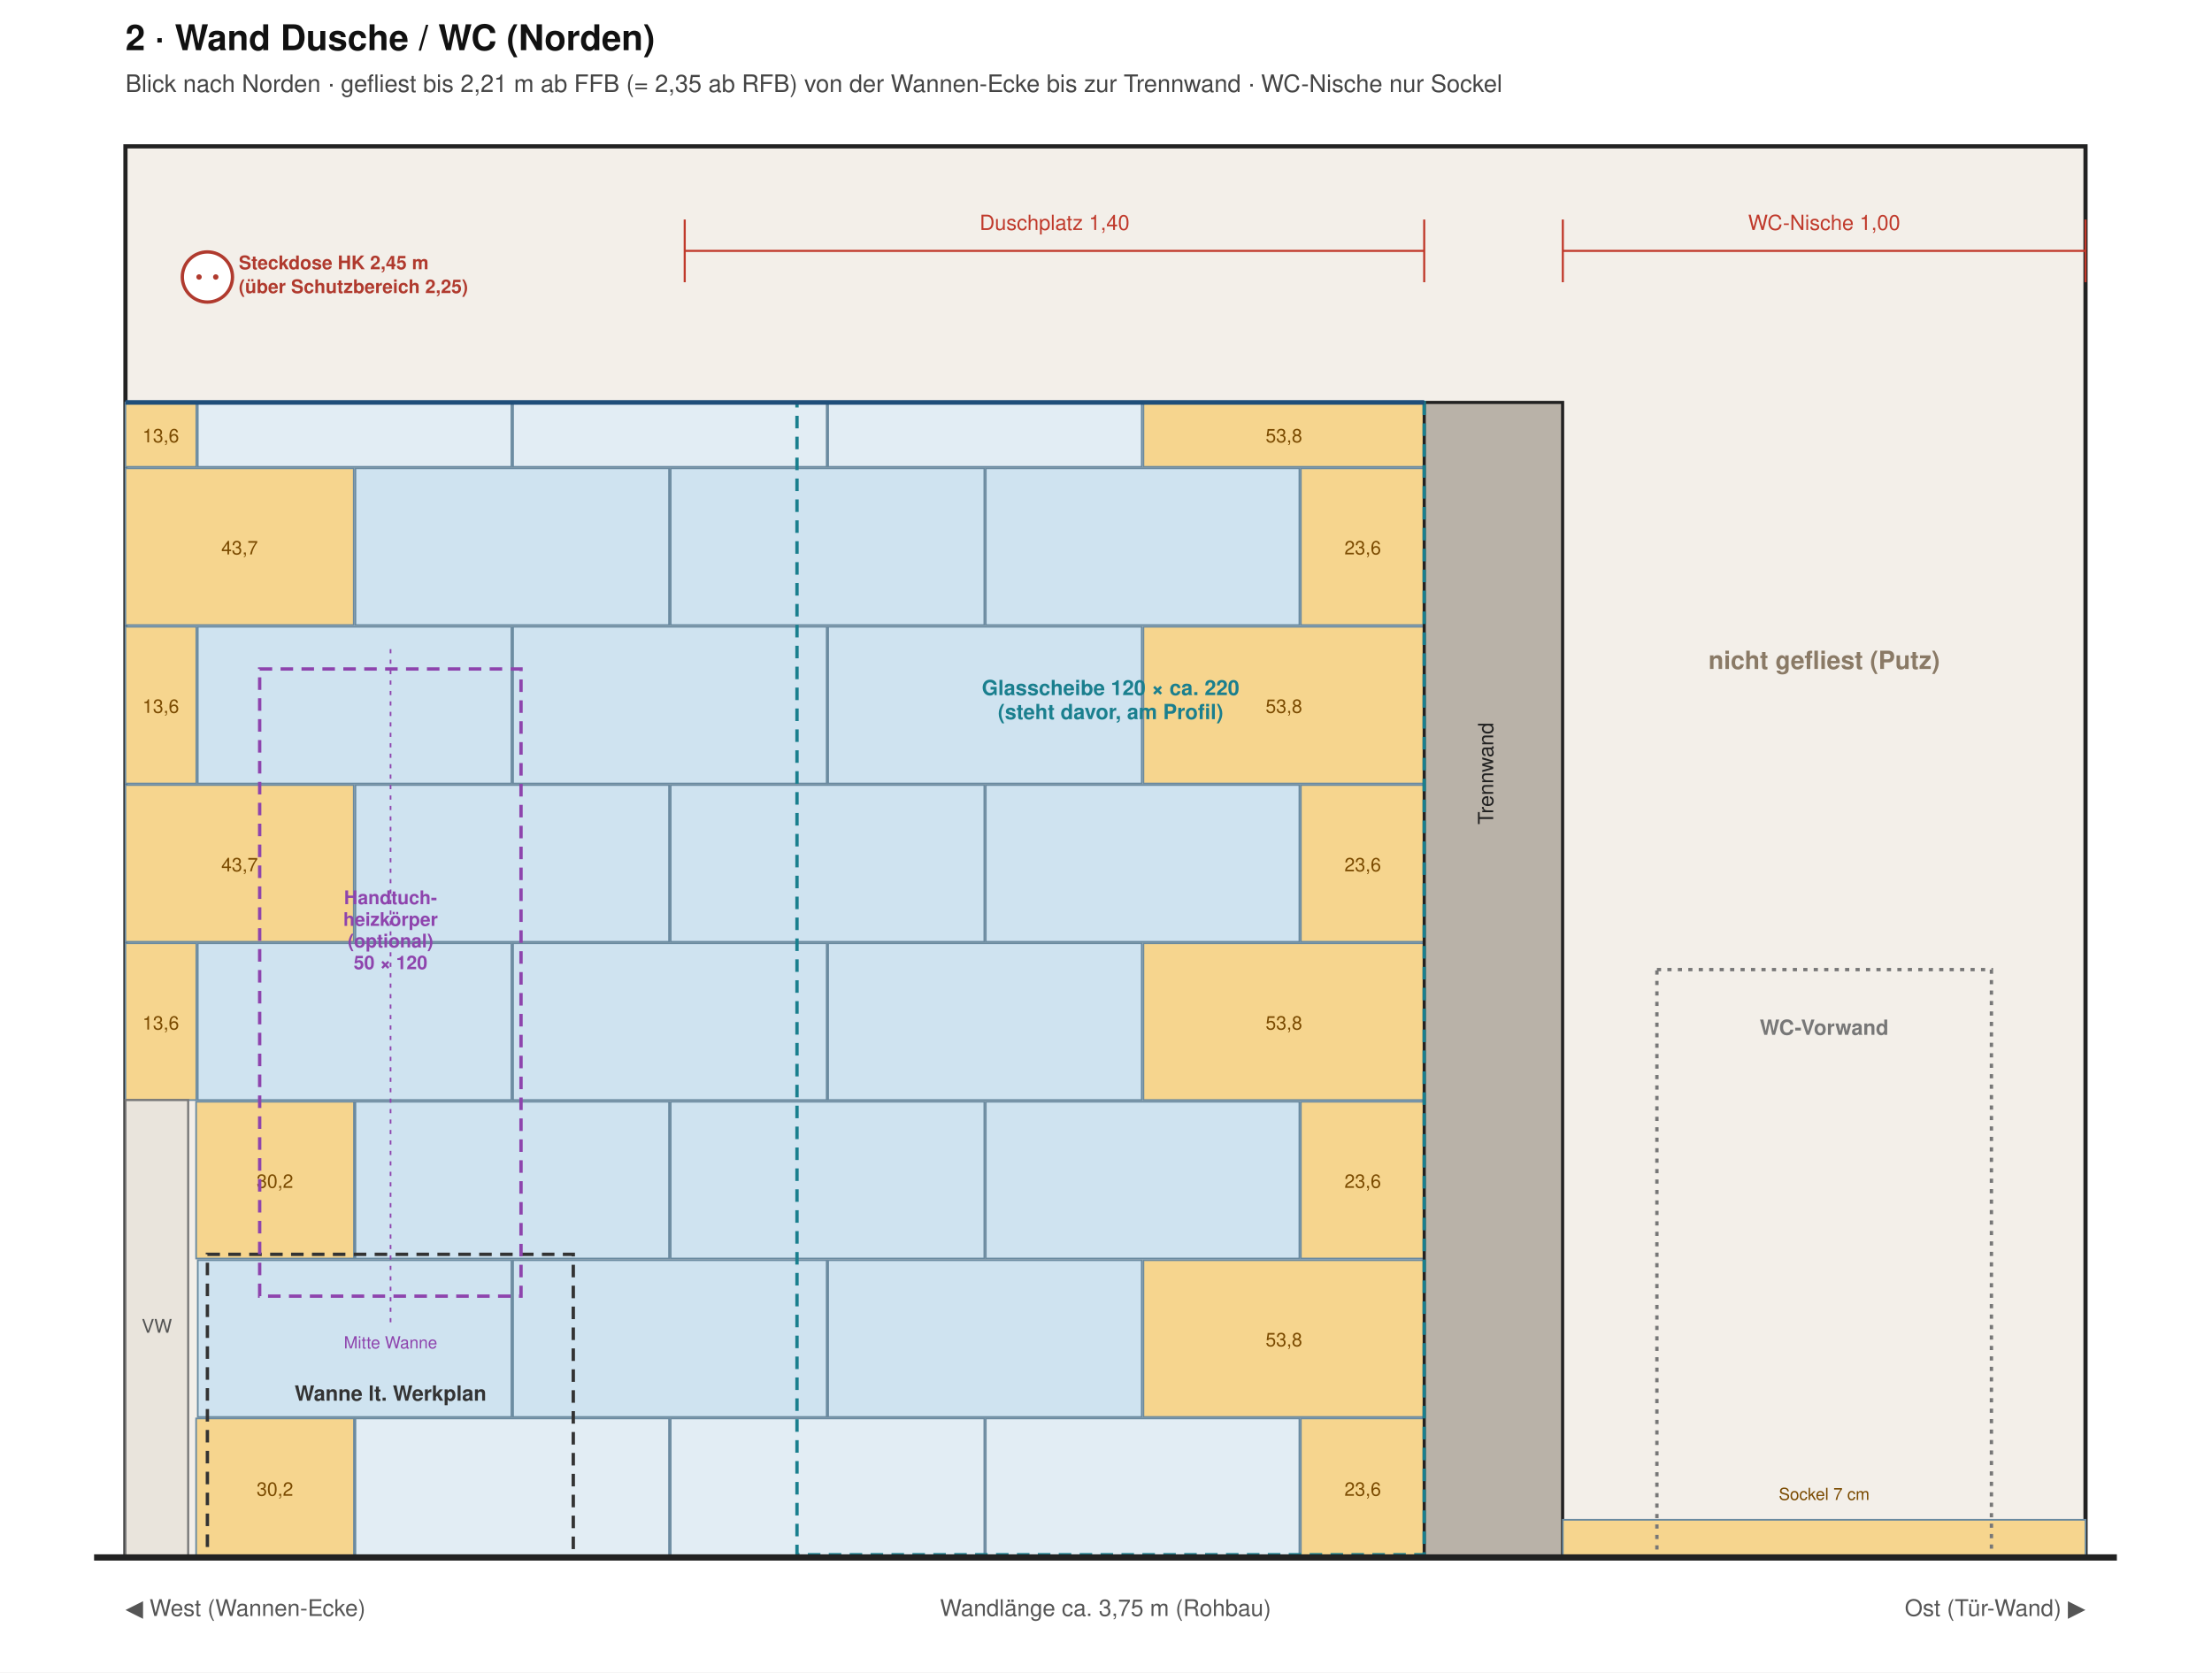
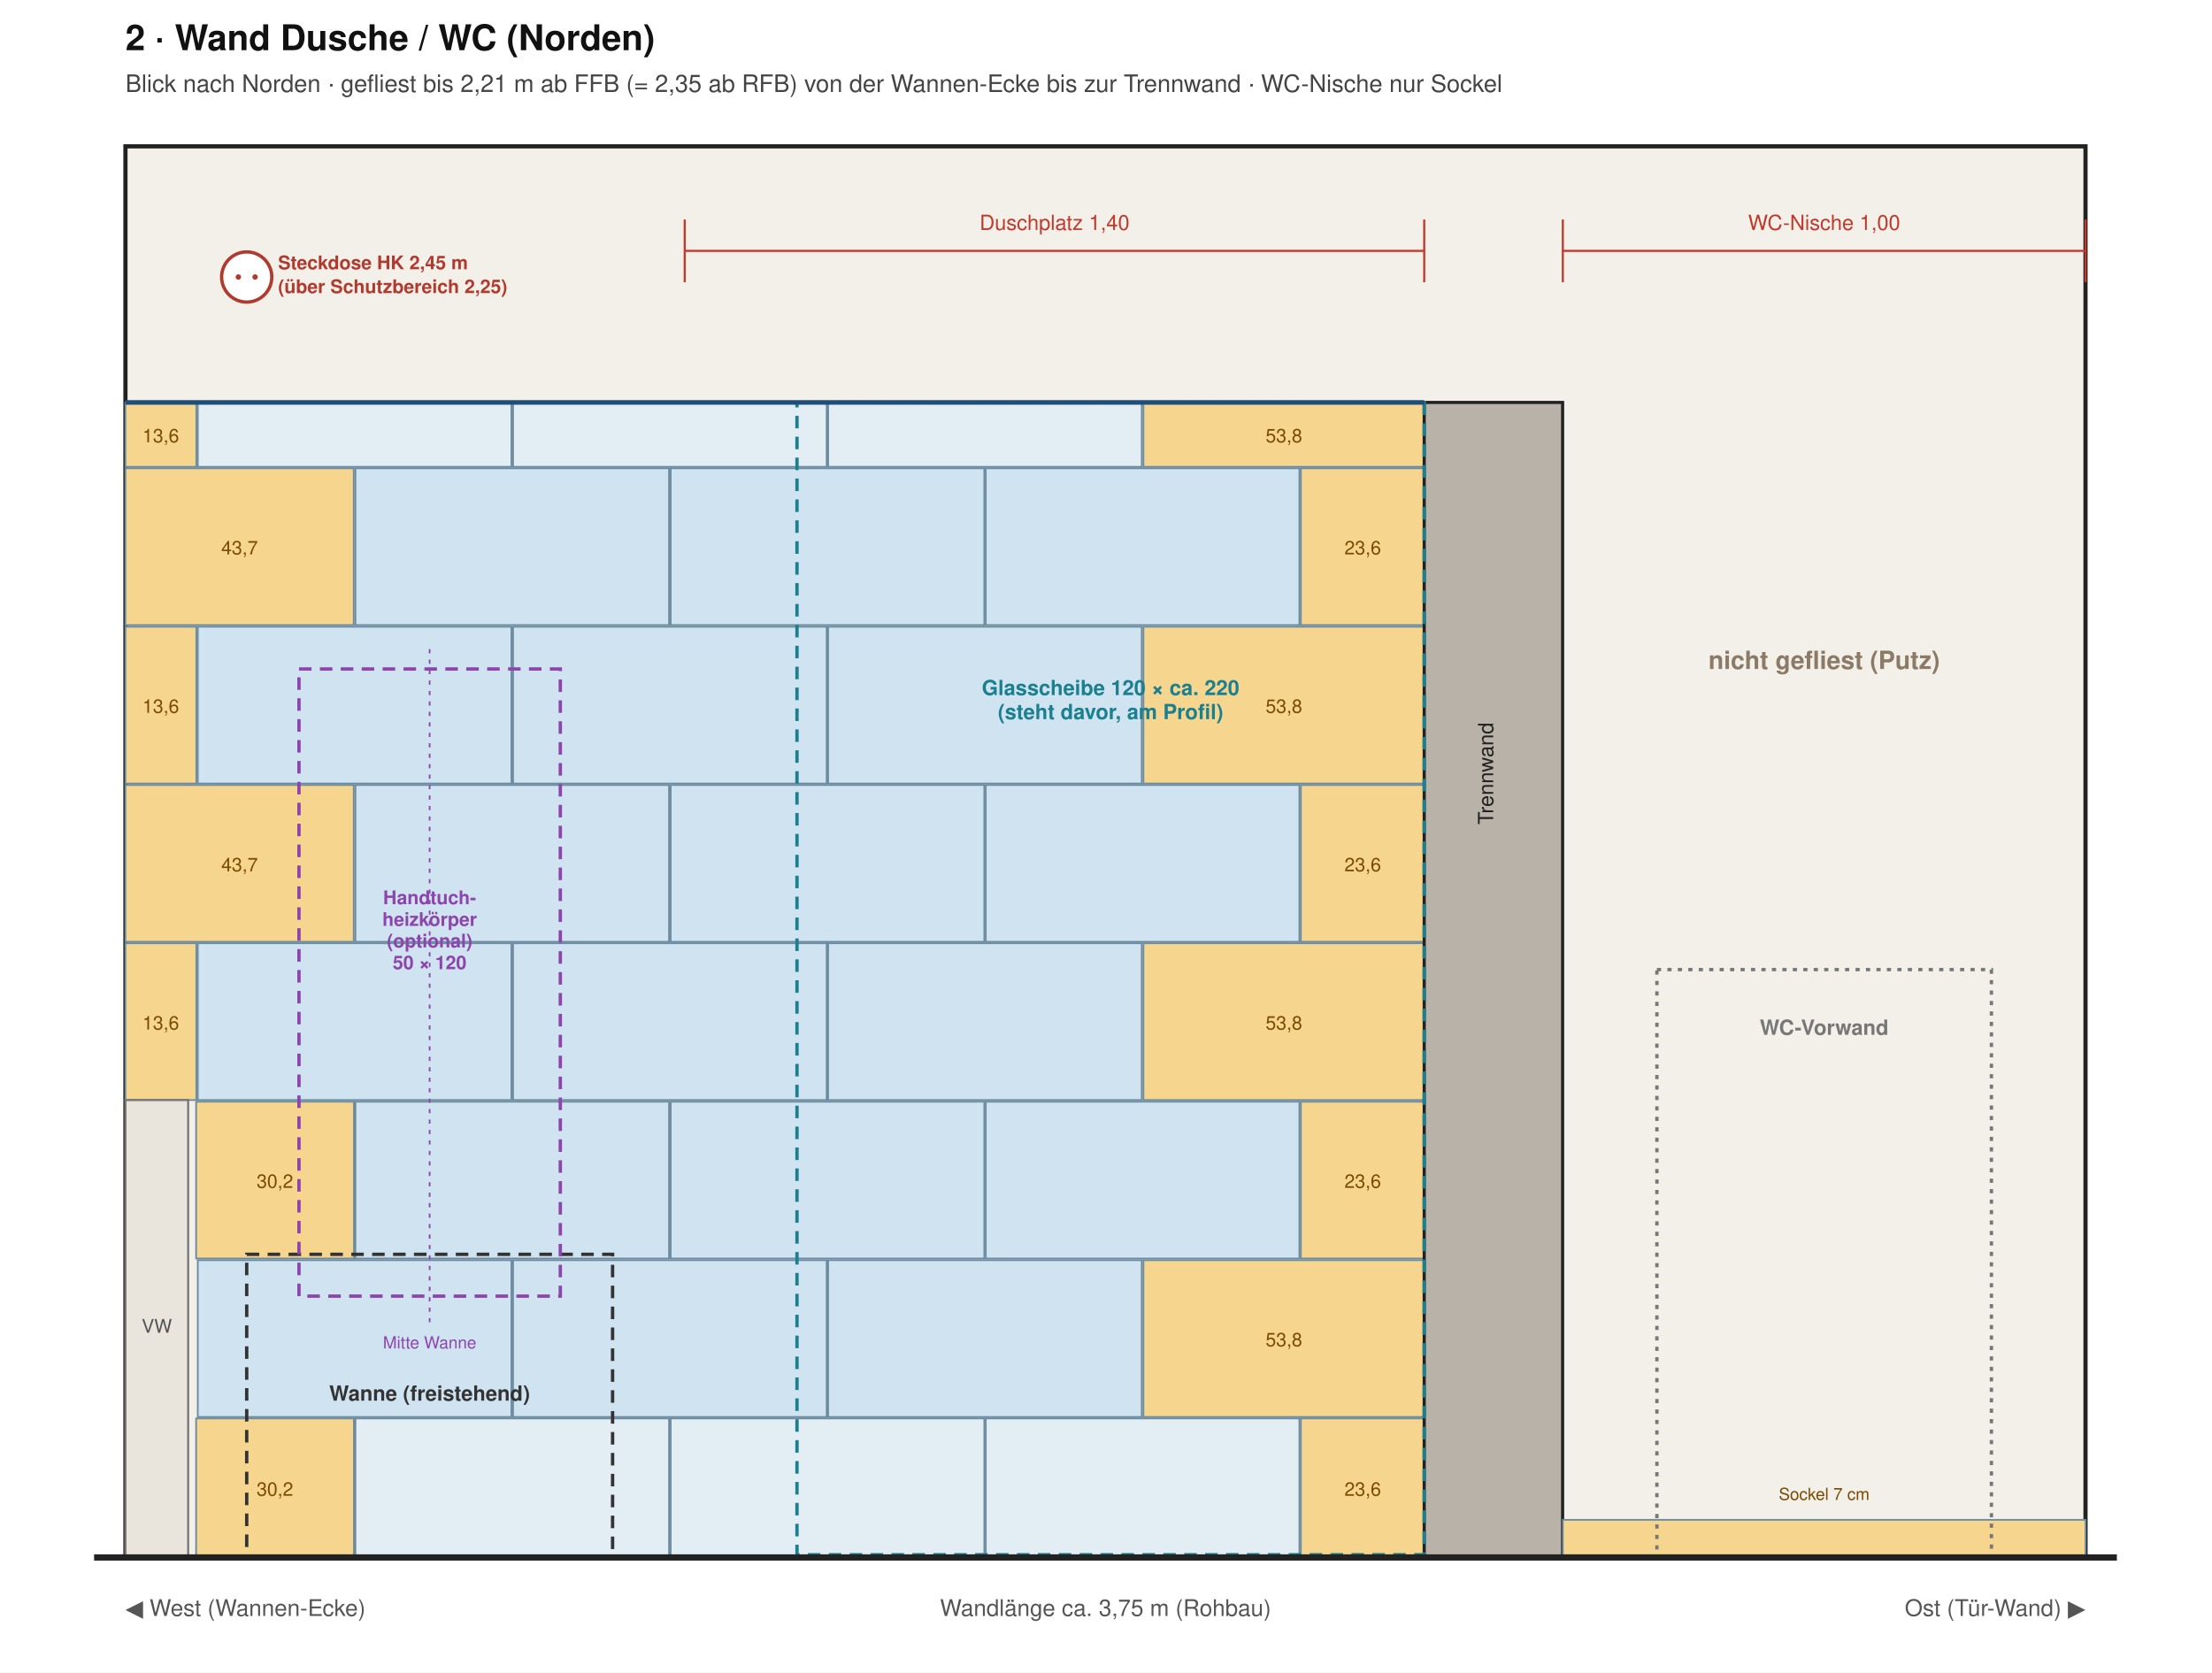
<svg xmlns="http://www.w3.org/2000/svg" width="1058" height="800" viewBox="0 0 1058 800" font-family="Helvetica, Arial, sans-serif">
  <defs>
    <marker id="arr" markerWidth="8" markerHeight="8" refX="6" refY="4" orient="auto">
      <path d="M0,0 L8,4 L0,8 Z" fill="#1a7f8e" />
    </marker>
    <marker id="arrw" markerWidth="8" markerHeight="8" refX="6" refY="4" orient="auto">
      <path d="M0,0 L8,4 L0,8 Z" fill="#fff" />
    </marker>
  </defs>
  <rect width="100%" height="100%" fill="white" />
  <g transform="translate(0,0)">
    <text x="60" y="24" font-size="17" font-weight="bold" fill="#111">2 · Wand Dusche / WC (Norden)</text>
    <text x="60" y="44" font-size="11.5" fill="#444">Blick nach Norden · gefliest bis 2,21 m ab FFB (= 2,35 ab RFB) von der Wannen-Ecke bis zur Trennwand · WC-Nische nur Sockel</text>
    <rect x="60" y="70" width="937.5" height="675.0" fill="#f3efe9" stroke="#222" stroke-width="2" />
    <rect x="60.0" y="451.2" width="33.9" height="75.0" fill="#f6d58e" stroke="#6a8aa0" stroke-width="0.8" />
    <text x="76.9" y="492.5" font-size="9" text-anchor="middle" fill="#7a4a00" font-weight="normal">13,6</text>
    <rect x="94.6" y="451.2" width="150.0" height="75.0" fill="#cfe3f0" stroke="#6a8aa0" stroke-width="0.8" />
    <rect x="245.4" y="451.2" width="150.0" height="75.0" fill="#cfe3f0" stroke="#6a8aa0" stroke-width="0.8" />
    <rect x="396.1" y="451.2" width="150.0" height="75.0" fill="#cfe3f0" stroke="#6a8aa0" stroke-width="0.8" />
    <rect x="546.9" y="451.2" width="134.4" height="75.0" fill="#f6d58e" stroke="#6a8aa0" stroke-width="0.8" />
    <text x="614.1" y="492.5" font-size="9" text-anchor="middle" fill="#7a4a00" font-weight="normal">53,8</text>
    <rect x="60.0" y="375.5" width="109.2" height="75.0" fill="#f6d58e" stroke="#6a8aa0" stroke-width="0.8" />
    <text x="114.6" y="416.8" font-size="9" text-anchor="middle" fill="#7a4a00" font-weight="normal">43,7</text>
    <rect x="170.0" y="375.5" width="150.0" height="75.0" fill="#cfe3f0" stroke="#6a8aa0" stroke-width="0.8" />
    <rect x="320.8" y="375.5" width="150.0" height="75.0" fill="#cfe3f0" stroke="#6a8aa0" stroke-width="0.8" />
    <rect x="471.5" y="375.5" width="150.0" height="75.0" fill="#cfe3f0" stroke="#6a8aa0" stroke-width="0.8" />
    <rect x="622.2" y="375.5" width="59.0" height="75.0" fill="#f6d58e" stroke="#6a8aa0" stroke-width="0.8" />
    <text x="651.8" y="416.8" font-size="9" text-anchor="middle" fill="#7a4a00" font-weight="normal">23,6</text>
    <rect x="60.0" y="299.8" width="33.9" height="75.0" fill="#f6d58e" stroke="#6a8aa0" stroke-width="0.8" />
    <text x="76.9" y="341.0" font-size="9" text-anchor="middle" fill="#7a4a00" font-weight="normal">13,6</text>
    <rect x="94.6" y="299.8" width="150.0" height="75.0" fill="#cfe3f0" stroke="#6a8aa0" stroke-width="0.8" />
    <rect x="245.4" y="299.8" width="150.0" height="75.0" fill="#cfe3f0" stroke="#6a8aa0" stroke-width="0.8" />
    <rect x="396.1" y="299.8" width="150.0" height="75.0" fill="#cfe3f0" stroke="#6a8aa0" stroke-width="0.8" />
    <rect x="546.9" y="299.8" width="134.4" height="75.0" fill="#f6d58e" stroke="#6a8aa0" stroke-width="0.8" />
    <text x="614.1" y="341.0" font-size="9" text-anchor="middle" fill="#7a4a00" font-weight="normal">53,8</text>
    <rect x="60.0" y="224.0" width="109.2" height="75.0" fill="#f6d58e" stroke="#6a8aa0" stroke-width="0.8" />
    <text x="114.6" y="265.2" font-size="9" text-anchor="middle" fill="#7a4a00" font-weight="normal">43,7</text>
    <rect x="170.0" y="224.0" width="150.0" height="75.0" fill="#cfe3f0" stroke="#6a8aa0" stroke-width="0.8" />
    <rect x="320.8" y="224.0" width="150.0" height="75.0" fill="#cfe3f0" stroke="#6a8aa0" stroke-width="0.8" />
    <rect x="471.5" y="224.0" width="150.0" height="75.0" fill="#cfe3f0" stroke="#6a8aa0" stroke-width="0.8" />
    <rect x="622.2" y="224.0" width="59.0" height="75.0" fill="#f6d58e" stroke="#6a8aa0" stroke-width="0.8" />
    <text x="651.8" y="265.2" font-size="9" text-anchor="middle" fill="#7a4a00" font-weight="normal">23,6</text>
    <rect x="60.0" y="192.5" width="33.9" height="30.8" fill="#f6d58e" stroke="#6a8aa0" stroke-width="0.8" />
    <text x="76.9" y="211.6" font-size="9" text-anchor="middle" fill="#7a4a00" font-weight="normal">13,6</text>
    <rect x="94.6" y="192.5" width="150.0" height="30.8" fill="#e2edf4" stroke="#6a8aa0" stroke-width="0.8" />
    <rect x="245.4" y="192.5" width="150.0" height="30.8" fill="#e2edf4" stroke="#6a8aa0" stroke-width="0.8" />
    <rect x="396.1" y="192.5" width="150.0" height="30.8" fill="#e2edf4" stroke="#6a8aa0" stroke-width="0.8" />
    <rect x="546.9" y="192.5" width="134.4" height="30.8" fill="#f6d58e" stroke="#6a8aa0" stroke-width="0.8" />
    <text x="614.1" y="211.6" font-size="9" text-anchor="middle" fill="#7a4a00" font-weight="normal">53,8</text>
    <rect x="93.8" y="678.5" width="75.5" height="66.5" fill="#f6d58e" stroke="#6a8aa0" stroke-width="0.8" />
    <text x="131.5" y="715.5" font-size="9" text-anchor="middle" fill="#7a4a00" font-weight="normal">30,2</text>
    <rect x="170.0" y="678.5" width="150.0" height="66.5" fill="#e2edf4" stroke="#6a8aa0" stroke-width="0.8" />
    <rect x="320.8" y="678.5" width="150.0" height="66.5" fill="#e2edf4" stroke="#6a8aa0" stroke-width="0.8" />
    <rect x="471.5" y="678.5" width="150.0" height="66.5" fill="#e2edf4" stroke="#6a8aa0" stroke-width="0.8" />
    <rect x="622.2" y="678.5" width="59.0" height="66.5" fill="#f6d58e" stroke="#6a8aa0" stroke-width="0.8" />
    <text x="651.8" y="715.5" font-size="9" text-anchor="middle" fill="#7a4a00" font-weight="normal">23,6</text>
    <rect x="94.6" y="602.8" width="150.0" height="75.0" fill="#cfe3f0" stroke="#6a8aa0" stroke-width="0.8" />
    <rect x="245.4" y="602.8" width="150.0" height="75.0" fill="#cfe3f0" stroke="#6a8aa0" stroke-width="0.8" />
    <rect x="396.1" y="602.8" width="150.0" height="75.0" fill="#cfe3f0" stroke="#6a8aa0" stroke-width="0.8" />
    <rect x="546.9" y="602.8" width="134.4" height="75.0" fill="#f6d58e" stroke="#6a8aa0" stroke-width="0.8" />
    <text x="614.1" y="644.0" font-size="9" text-anchor="middle" fill="#7a4a00" font-weight="normal">53,8</text>
    <rect x="93.8" y="527.0" width="75.5" height="75.0" fill="#f6d58e" stroke="#6a8aa0" stroke-width="0.8" />
    <text x="131.5" y="568.2" font-size="9" text-anchor="middle" fill="#7a4a00" font-weight="normal">30,2</text>
    <rect x="170.0" y="527.0" width="150.0" height="75.0" fill="#cfe3f0" stroke="#6a8aa0" stroke-width="0.8" />
    <rect x="320.8" y="527.0" width="150.0" height="75.0" fill="#cfe3f0" stroke="#6a8aa0" stroke-width="0.8" />
    <rect x="471.5" y="527.0" width="150.0" height="75.0" fill="#cfe3f0" stroke="#6a8aa0" stroke-width="0.8" />
    <rect x="622.2" y="527.0" width="59.0" height="75.0" fill="#f6d58e" stroke="#6a8aa0" stroke-width="0.8" />
    <text x="651.8" y="568.2" font-size="9" text-anchor="middle" fill="#7a4a00" font-weight="normal">23,6</text>
    <rect x="60.0" y="526.2" width="30.0" height="218.8" fill="#e9e4dc" stroke="#777" stroke-width="1" />
    <text x="75.0" y="637.5" font-size="9" text-anchor="middle" fill="#555" font-weight="normal">VW</text>
    <rect x="681.2" y="192.5" width="66.2" height="552.5" fill="#b9b2a8" stroke="#222" stroke-width="1.5" />
    <rect x="747.5" y="727.0" width="250.0" height="18.0" fill="#f6d58e" stroke="#6a8aa0" stroke-width="0.8" />
    <text x="714.2" y="370.0" font-size="10" text-anchor="middle" fill="#222" font-weight="normal" transform="rotate(-90 714.2 370.0)">Trennwand</text>
    <rect x="381.2" y="192.5" width="300.0" height="551.2" fill="none" stroke="#1a7f8e" stroke-width="1.6" stroke-dasharray="6 4" />
    <text x="531.2" y="332.5" font-size="10" text-anchor="middle" fill="#1a7f8e" font-weight="bold">Glasscheibe 120 × ca. 220</text>
    <text x="531.2" y="344.0" font-size="10" text-anchor="middle" fill="#1a7f8e" font-weight="bold">(steht davor, am Profil)</text>
    <line x1="360.0" y1="170.0" x2="360.0" y2="170.0" stroke="#000" />
-     <rect x="99.2" y="600.0" width="175.0" height="145.0" fill="none" stroke="#333" stroke-width="1.6" stroke-dasharray="6 4" />
-     <text x="186.8" y="670.0" font-size="10" text-anchor="middle" fill="#333" font-weight="bold">Wanne lt. Werkplan</text>
+     <rect x="118.0" y="600.0" width="175.0" height="145.0" fill="none" stroke="#333" stroke-width="1.6" stroke-dasharray="6 4" />
+     <text x="205.5" y="670.0" font-size="10" text-anchor="middle" fill="#333" font-weight="bold">Wanne (freistehend)</text>
    <rect x="792.5" y="463.8" width="160.0" height="281.2" fill="none" stroke="#777" stroke-width="1.6" stroke-dasharray="2 3" />
    <text x="872.5" y="495.0" font-size="10" text-anchor="middle" fill="#777" font-weight="bold">WC-Vorwand</text>
    <text x="872.5" y="320.0" font-size="12" text-anchor="middle" fill="#8a7a66" font-weight="bold">nicht gefliest (Putz)</text>
-     <rect x="124.2" y="320.0" width="125.0" height="300.0" fill="none" stroke="#8e44ad" stroke-width="1.6" stroke-dasharray="6 4" />
-     <text x="186.8" y="432.5" font-size="9" text-anchor="middle" fill="#8e44ad" font-weight="bold">Handtuch-</text>
-     <text x="186.8" y="442.9" font-size="9" text-anchor="middle" fill="#8e44ad" font-weight="bold">heizkörper</text>
-     <text x="186.8" y="453.2" font-size="9" text-anchor="middle" fill="#8e44ad" font-weight="bold">(optional)</text>
-     <text x="186.8" y="463.6" font-size="9" text-anchor="middle" fill="#8e44ad" font-weight="bold">50 × 120</text>
-     <line x1="186.8" y1="632.5" x2="186.8" y2="307.5" stroke="#8e44ad" stroke-width="0.8" stroke-dasharray="2 3" />
-     <text x="186.8" y="645.0" font-size="8" text-anchor="middle" fill="#8e44ad" font-weight="normal">Mitte Wanne</text>
-     <circle cx="99.2" cy="132.5" r="12.0" fill="#fff" stroke="#b03a2e" stroke-width="1.6" />
-     <circle cx="95.2" cy="132.5" r="1.3" fill="#b03a2e" />
-     <circle cx="103.2" cy="132.5" r="1.3" fill="#b03a2e" />
-     <text x="114.2" y="128.8" font-size="9" text-anchor="start" fill="#b03a2e" font-weight="bold">Steckdose HK 2,45 m</text>
-     <text x="114.2" y="140.2" font-size="9" text-anchor="start" fill="#b03a2e" font-weight="bold">(über Schutzbereich 2,25)</text>
+     <rect x="143.0" y="320.0" width="125.0" height="300.0" fill="none" stroke="#8e44ad" stroke-width="1.6" stroke-dasharray="6 4" />
+     <text x="205.5" y="432.5" font-size="9" text-anchor="middle" fill="#8e44ad" font-weight="bold">Handtuch-</text>
+     <text x="205.5" y="442.9" font-size="9" text-anchor="middle" fill="#8e44ad" font-weight="bold">heizkörper</text>
+     <text x="205.5" y="453.2" font-size="9" text-anchor="middle" fill="#8e44ad" font-weight="bold">(optional)</text>
+     <text x="205.5" y="463.6" font-size="9" text-anchor="middle" fill="#8e44ad" font-weight="bold">50 × 120</text>
+     <line x1="205.5" y1="632.5" x2="205.5" y2="307.5" stroke="#8e44ad" stroke-width="0.8" stroke-dasharray="2 3" />
+     <text x="205.5" y="645.0" font-size="8" text-anchor="middle" fill="#8e44ad" font-weight="normal">Mitte Wanne</text>
+     <circle cx="118.0" cy="132.5" r="12.0" fill="#fff" stroke="#b03a2e" stroke-width="1.6" />
+     <circle cx="114.0" cy="132.5" r="1.3" fill="#b03a2e" />
+     <circle cx="122.0" cy="132.5" r="1.3" fill="#b03a2e" />
+     <text x="133.0" y="128.8" font-size="9" text-anchor="start" fill="#b03a2e" font-weight="bold">Steckdose HK 2,45 m</text>
+     <text x="133.0" y="140.2" font-size="9" text-anchor="start" fill="#b03a2e" font-weight="bold">(über Schutzbereich 2,25)</text>
    <text x="872.5" y="717.5" font-size="8" text-anchor="middle" fill="#7a4a00" font-weight="normal">Sockel 7 cm</text>
    <line x1="327.5" y1="120.0" x2="681.2" y2="120.0" stroke="#c0392b" stroke-width="1" />
    <line x1="327.5" y1="135.0" x2="327.5" y2="105.0" stroke="#c0392b" stroke-width="1" />
    <line x1="681.2" y1="135.0" x2="681.2" y2="105.0" stroke="#c0392b" stroke-width="1" />
    <text x="504.4" y="110.0" font-size="10" text-anchor="middle" fill="#c0392b" font-weight="normal">Duschplatz 1,40</text>
    <line x1="747.5" y1="120.0" x2="997.5" y2="120.0" stroke="#c0392b" stroke-width="1" />
    <line x1="747.5" y1="135.0" x2="747.5" y2="105.0" stroke="#c0392b" stroke-width="1" />
    <line x1="997.5" y1="135.0" x2="997.5" y2="105.0" stroke="#c0392b" stroke-width="1" />
    <text x="872.5" y="110.0" font-size="10" text-anchor="middle" fill="#c0392b" font-weight="normal">WC-Nische 1,00</text>
    <line x1="60.0" y1="192.5" x2="681.2" y2="192.5" stroke="#1f4e79" stroke-width="2.2" />
    <line x1="45" y1="745.0" x2="1012.5" y2="745.0" stroke="#222" stroke-width="3" />
    <text x="60" y="773.0" font-size="11" fill="#555">◀ West (Wannen-Ecke)</text>
    <text x="997.5" y="773.0" font-size="11" fill="#555" text-anchor="end">Ost (Tür-Wand) ▶</text>
    <text x="528.8" y="773.0" font-size="11" fill="#555" text-anchor="middle">Wandlänge ca. 3,75 m (Rohbau)</text>
  </g>
</svg>
